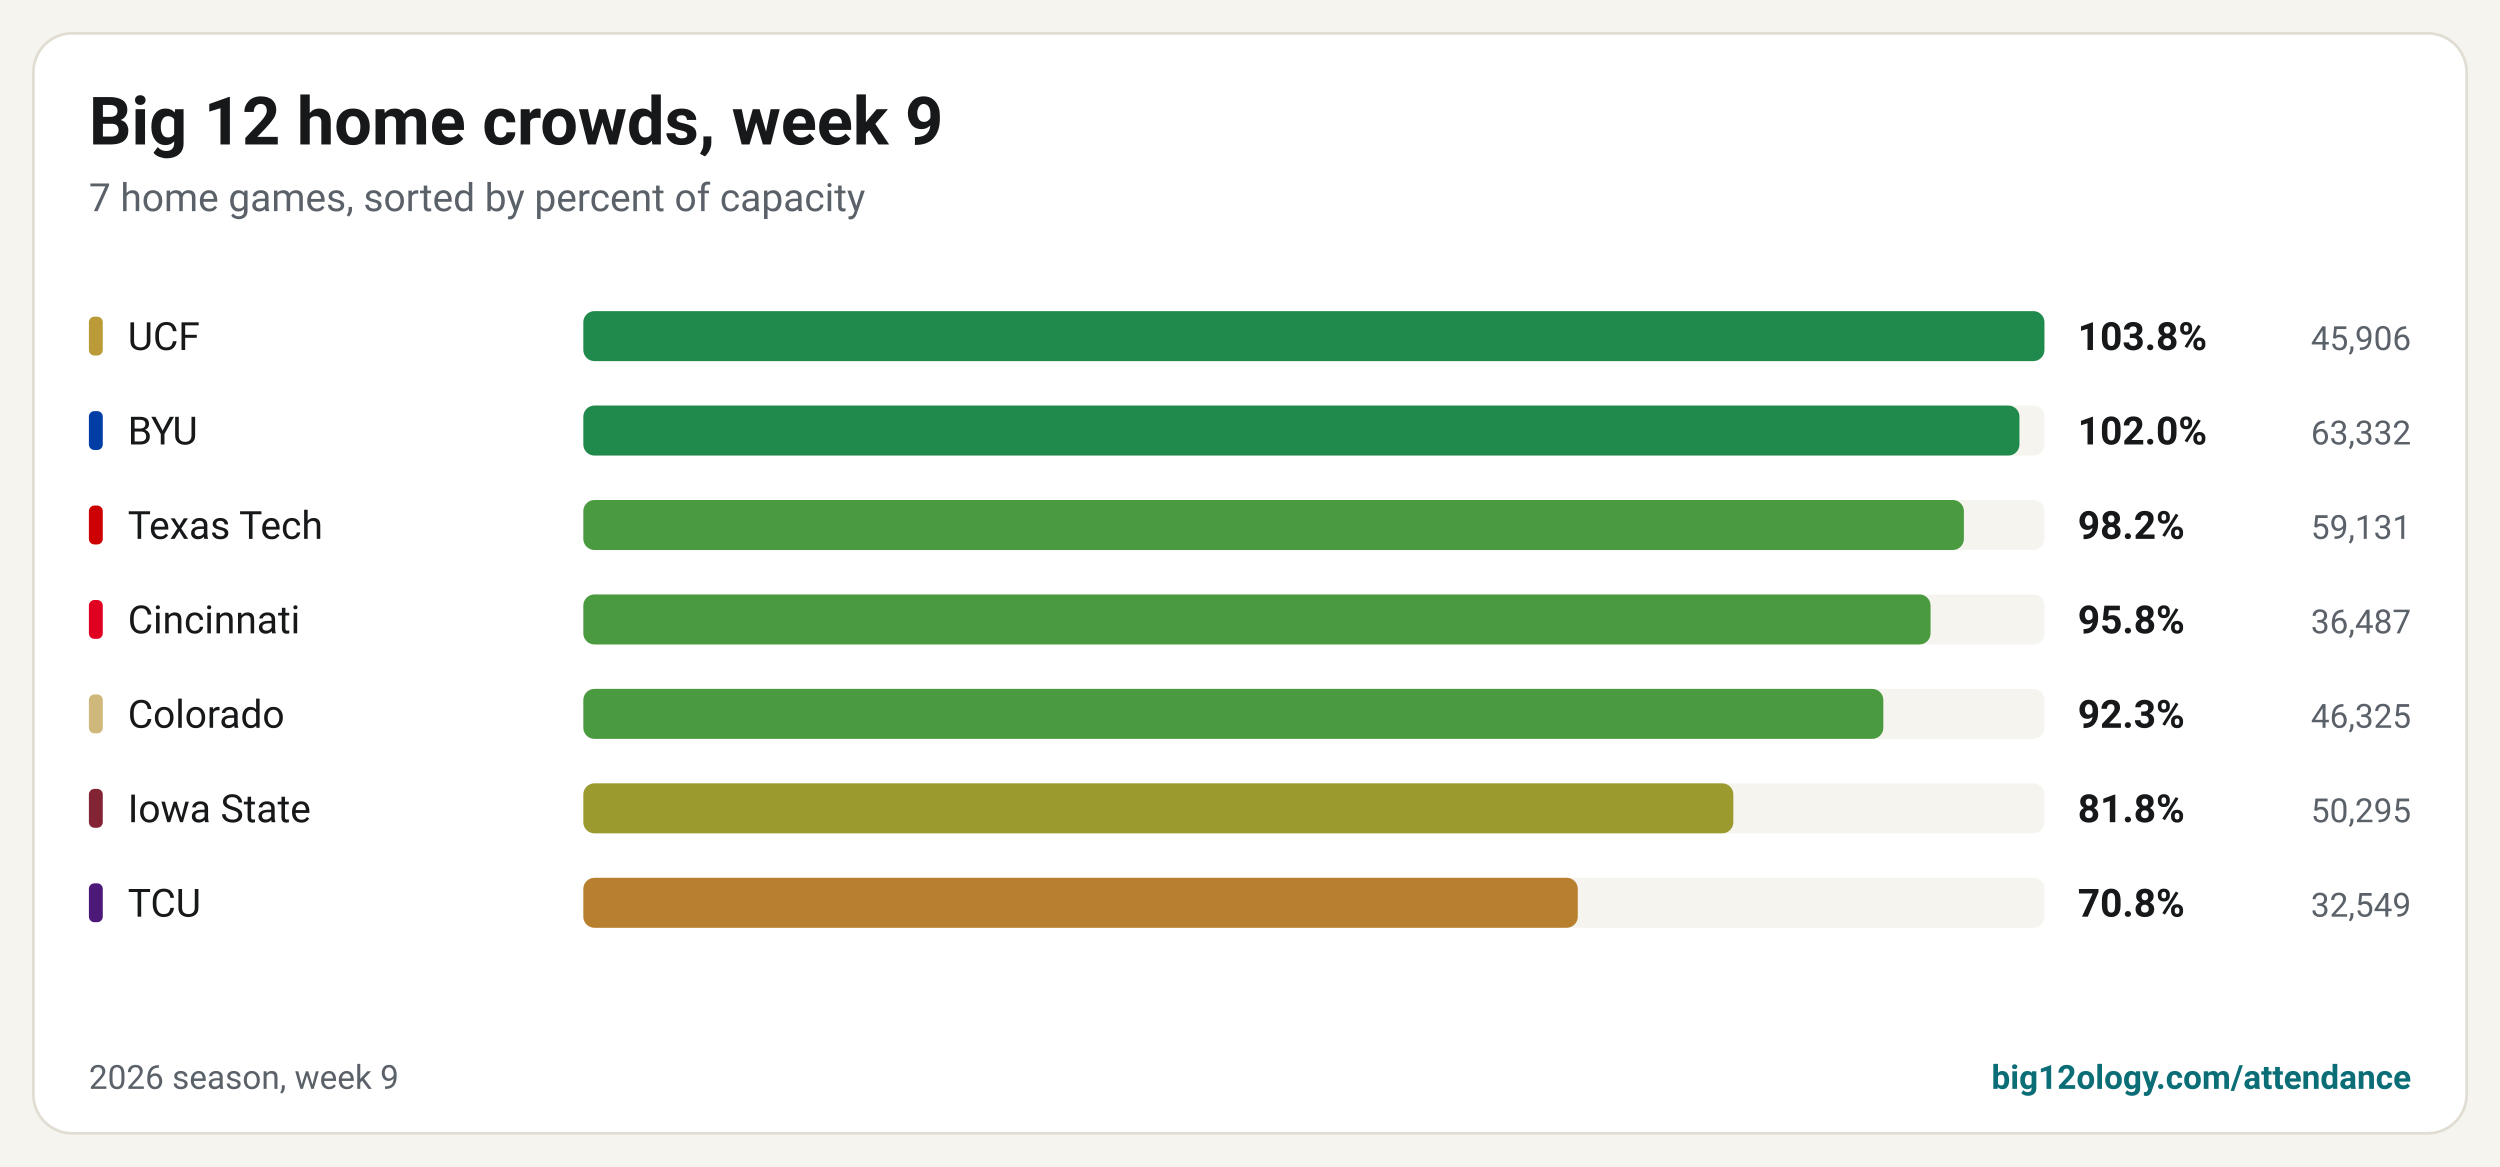
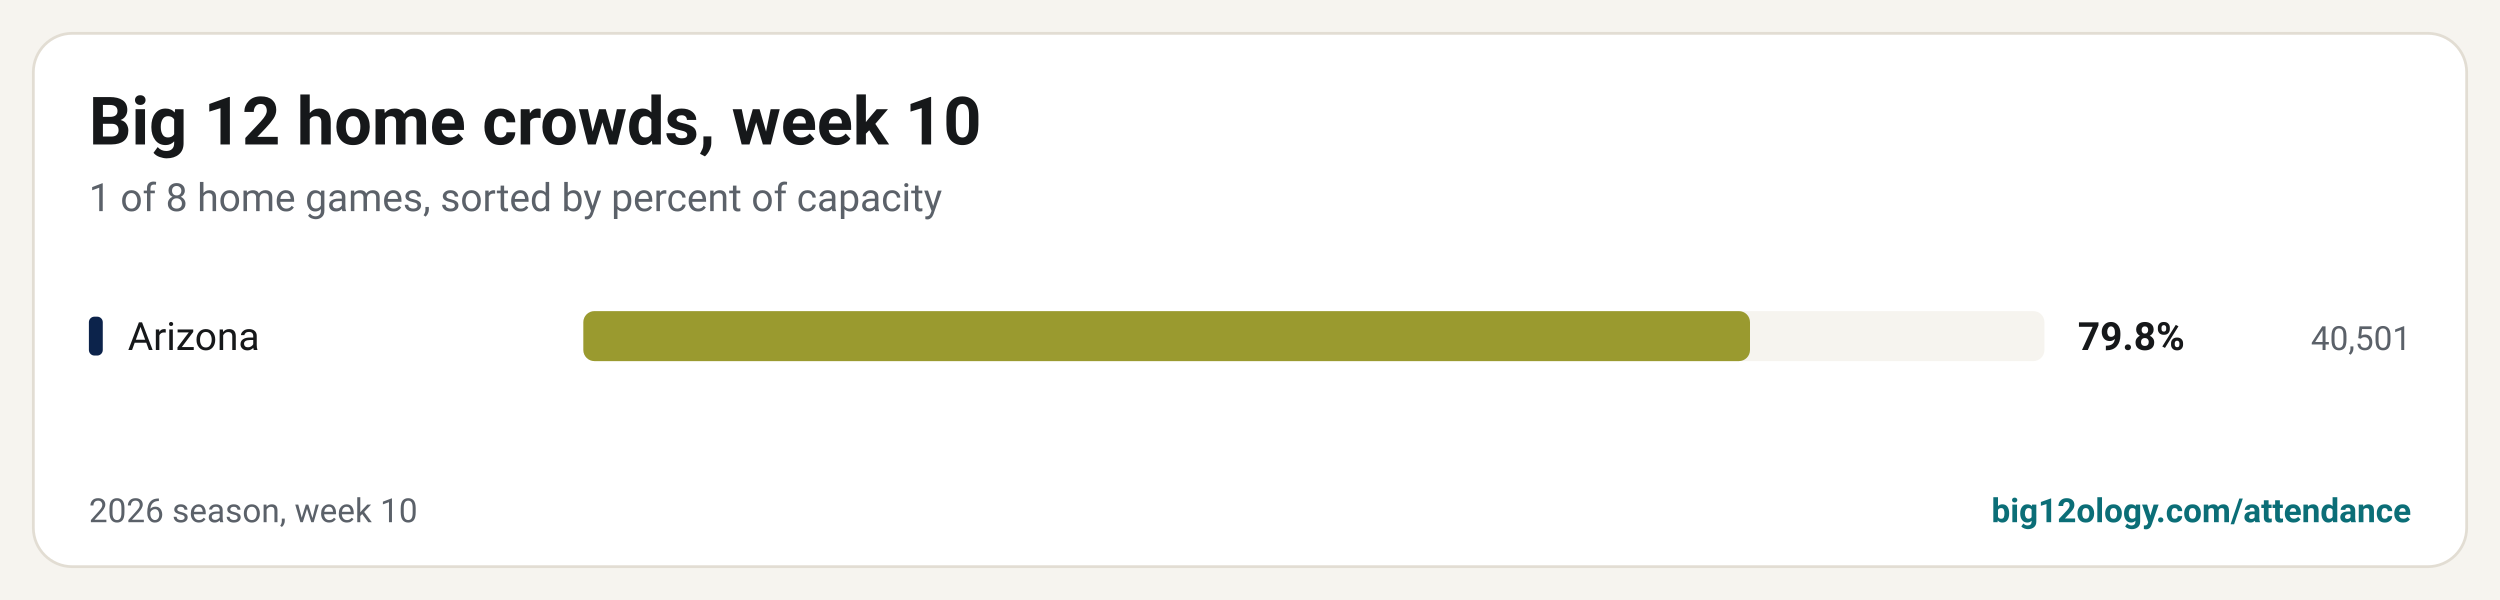
- <svg xmlns="http://www.w3.org/2000/svg" width="900" height="420" viewBox="0 0 900 420" role="img" aria-label="Big 12 home crowds, week 9. 7 home games, sorted by percent of capacity">
-   <rect width="900" height="420" fill="#f6f4ef" />
-   <rect x="12" y="12" width="876" height="396" rx="14" fill="#ffffff" stroke="#e2ddd3" />
-   <text x="32" y="52" font-family="-apple-system, BlinkMacSystemFont, 'Segoe UI', Roboto, Helvetica, Arial, sans-serif" font-size="24" font-weight="700" fill="#16181A">Big 12 home crowds, week 9</text>
-   <text x="32" y="76" font-family="-apple-system, BlinkMacSystemFont, 'Segoe UI', Roboto, Helvetica, Arial, sans-serif" font-size="14" fill="#5b6169">7 home games, sorted by percent of capacity</text>
-   <rect x="32" y="114" width="5" height="14" rx="2" fill="#ba9b37" />
-   <text x="46" y="126" font-family="-apple-system, BlinkMacSystemFont, 'Segoe UI', Roboto, Helvetica, Arial, sans-serif" font-size="14" fill="#16181A">UCF</text>
+ <svg xmlns="http://www.w3.org/2000/svg" width="900" height="216" viewBox="0 0 900 216" role="img" aria-label="Big 12 home crowds, week 10. 1 of 8 home games, sorted by percent of capacity">
+   <rect width="900" height="216" fill="#f6f4ef" />
+   <rect x="12" y="12" width="876" height="192" rx="14" fill="#ffffff" stroke="#e2ddd3" />
+   <text x="32" y="52" font-family="-apple-system, BlinkMacSystemFont, 'Segoe UI', Roboto, Helvetica, Arial, sans-serif" font-size="24" font-weight="700" fill="#16181A">Big 12 home crowds, week 10</text>
+   <text x="32" y="76" font-family="-apple-system, BlinkMacSystemFont, 'Segoe UI', Roboto, Helvetica, Arial, sans-serif" font-size="14" fill="#5b6169">1 of 8 home games, sorted by percent of capacity</text>
+   <rect x="32" y="114" width="5" height="14" rx="2" fill="#0c234b" />
+   <text x="46" y="126" font-family="-apple-system, BlinkMacSystemFont, 'Segoe UI', Roboto, Helvetica, Arial, sans-serif" font-size="14" fill="#16181A">Arizona</text>
  <rect x="210" y="112" width="526" height="18" rx="4" fill="#f6f4ef" />
-   <rect x="210" y="112" width="526" height="18" rx="4" fill="#1f8a4c" />
-   <text x="748" y="126" font-family="-apple-system, BlinkMacSystemFont, 'Segoe UI', Roboto, Helvetica, Arial, sans-serif" font-size="14" font-weight="700" fill="#16181A">103.8%</text>
-   <text x="868" y="126" font-family="-apple-system, BlinkMacSystemFont, 'Segoe UI', Roboto, Helvetica, Arial, sans-serif" font-size="12" fill="#5b6169" text-anchor="end">45,906</text>
-   <rect x="32" y="148" width="5" height="14" rx="2" fill="#003da5" />
-   <text x="46" y="160" font-family="-apple-system, BlinkMacSystemFont, 'Segoe UI', Roboto, Helvetica, Arial, sans-serif" font-size="14" fill="#16181A">BYU</text>
-   <rect x="210" y="146" width="526" height="18" rx="4" fill="#f6f4ef" />
-   <rect x="210" y="146" width="517" height="18" rx="4" fill="#1f8a4c" />
-   <text x="748" y="160" font-family="-apple-system, BlinkMacSystemFont, 'Segoe UI', Roboto, Helvetica, Arial, sans-serif" font-size="14" font-weight="700" fill="#16181A">102.0%</text>
-   <text x="868" y="160" font-family="-apple-system, BlinkMacSystemFont, 'Segoe UI', Roboto, Helvetica, Arial, sans-serif" font-size="12" fill="#5b6169" text-anchor="end">63,332</text>
-   <rect x="32" y="182" width="5" height="14" rx="2" fill="#cc0000" />
-   <text x="46" y="194" font-family="-apple-system, BlinkMacSystemFont, 'Segoe UI', Roboto, Helvetica, Arial, sans-serif" font-size="14" fill="#16181A">Texas Tech</text>
-   <rect x="210" y="180" width="526" height="18" rx="4" fill="#f6f4ef" />
-   <rect x="210" y="180" width="497" height="18" rx="4" fill="#4a9a3f" />
-   <text x="748" y="194" font-family="-apple-system, BlinkMacSystemFont, 'Segoe UI', Roboto, Helvetica, Arial, sans-serif" font-size="14" font-weight="700" fill="#16181A">98.2%</text>
-   <text x="868" y="194" font-family="-apple-system, BlinkMacSystemFont, 'Segoe UI', Roboto, Helvetica, Arial, sans-serif" font-size="12" fill="#5b6169" text-anchor="end">59,131</text>
-   <rect x="32" y="216" width="5" height="14" rx="2" fill="#e00122" />
-   <text x="46" y="228" font-family="-apple-system, BlinkMacSystemFont, 'Segoe UI', Roboto, Helvetica, Arial, sans-serif" font-size="14" fill="#16181A">Cincinnati</text>
-   <rect x="210" y="214" width="526" height="18" rx="4" fill="#f6f4ef" />
-   <rect x="210" y="214" width="485" height="18" rx="4" fill="#4a9a3f" />
-   <text x="748" y="228" font-family="-apple-system, BlinkMacSystemFont, 'Segoe UI', Roboto, Helvetica, Arial, sans-serif" font-size="14" font-weight="700" fill="#16181A">95.8%</text>
-   <text x="868" y="228" font-family="-apple-system, BlinkMacSystemFont, 'Segoe UI', Roboto, Helvetica, Arial, sans-serif" font-size="12" fill="#5b6169" text-anchor="end">36,487</text>
-   <rect x="32" y="250" width="5" height="14" rx="2" fill="#cfb87c" />
-   <text x="46" y="262" font-family="-apple-system, BlinkMacSystemFont, 'Segoe UI', Roboto, Helvetica, Arial, sans-serif" font-size="14" fill="#16181A">Colorado</text>
-   <rect x="210" y="248" width="526" height="18" rx="4" fill="#f6f4ef" />
-   <rect x="210" y="248" width="468" height="18" rx="4" fill="#4a9a3f" />
-   <text x="748" y="262" font-family="-apple-system, BlinkMacSystemFont, 'Segoe UI', Roboto, Helvetica, Arial, sans-serif" font-size="14" font-weight="700" fill="#16181A">92.3%</text>
-   <text x="868" y="262" font-family="-apple-system, BlinkMacSystemFont, 'Segoe UI', Roboto, Helvetica, Arial, sans-serif" font-size="12" fill="#5b6169" text-anchor="end">46,325</text>
-   <rect x="32" y="284" width="5" height="14" rx="2" fill="#822433" />
-   <text x="46" y="296" font-family="-apple-system, BlinkMacSystemFont, 'Segoe UI', Roboto, Helvetica, Arial, sans-serif" font-size="14" fill="#16181A">Iowa State</text>
-   <rect x="210" y="282" width="526" height="18" rx="4" fill="#f6f4ef" />
-   <rect x="210" y="282" width="414" height="18" rx="4" fill="#9a9a2f" />
-   <text x="748" y="296" font-family="-apple-system, BlinkMacSystemFont, 'Segoe UI', Roboto, Helvetica, Arial, sans-serif" font-size="14" font-weight="700" fill="#16181A">81.8%</text>
-   <text x="868" y="296" font-family="-apple-system, BlinkMacSystemFont, 'Segoe UI', Roboto, Helvetica, Arial, sans-serif" font-size="12" fill="#5b6169" text-anchor="end">50,295</text>
-   <rect x="32" y="318" width="5" height="14" rx="2" fill="#4d1979" />
-   <text x="46" y="330" font-family="-apple-system, BlinkMacSystemFont, 'Segoe UI', Roboto, Helvetica, Arial, sans-serif" font-size="14" fill="#16181A">TCU</text>
-   <rect x="210" y="316" width="526" height="18" rx="4" fill="#f6f4ef" />
-   <rect x="210" y="316" width="358" height="18" rx="4" fill="#b8802e" />
-   <text x="748" y="330" font-family="-apple-system, BlinkMacSystemFont, 'Segoe UI', Roboto, Helvetica, Arial, sans-serif" font-size="14" font-weight="700" fill="#16181A">70.8%</text>
-   <text x="868" y="330" font-family="-apple-system, BlinkMacSystemFont, 'Segoe UI', Roboto, Helvetica, Arial, sans-serif" font-size="12" fill="#5b6169" text-anchor="end">32,549</text>
-   <text x="32" y="392" font-family="-apple-system, BlinkMacSystemFont, 'Segoe UI', Roboto, Helvetica, Arial, sans-serif" font-size="12" fill="#5b6169">2026 season, week 9</text>
-   <text x="868" y="392" font-family="-apple-system, BlinkMacSystemFont, 'Segoe UI', Roboto, Helvetica, Arial, sans-serif" font-size="12" fill="#0B6E77" text-anchor="end" font-weight="600">big12ology.com/attendance</text>
+   <rect x="210" y="112" width="420" height="18" rx="4" fill="#9a9a2f" />
+   <text x="748" y="126" font-family="-apple-system, BlinkMacSystemFont, 'Segoe UI', Roboto, Helvetica, Arial, sans-serif" font-size="14" font-weight="700" fill="#16181A">79.8%</text>
+   <text x="868" y="126" font-family="-apple-system, BlinkMacSystemFont, 'Segoe UI', Roboto, Helvetica, Arial, sans-serif" font-size="12" fill="#5b6169" text-anchor="end">40,501</text>
+   <text x="32" y="188" font-family="-apple-system, BlinkMacSystemFont, 'Segoe UI', Roboto, Helvetica, Arial, sans-serif" font-size="12" fill="#5b6169">2026 season, week 10</text>
+   <text x="868" y="188" font-family="-apple-system, BlinkMacSystemFont, 'Segoe UI', Roboto, Helvetica, Arial, sans-serif" font-size="12" fill="#0B6E77" text-anchor="end" font-weight="600">big12ology.com/attendance</text>
</svg>
